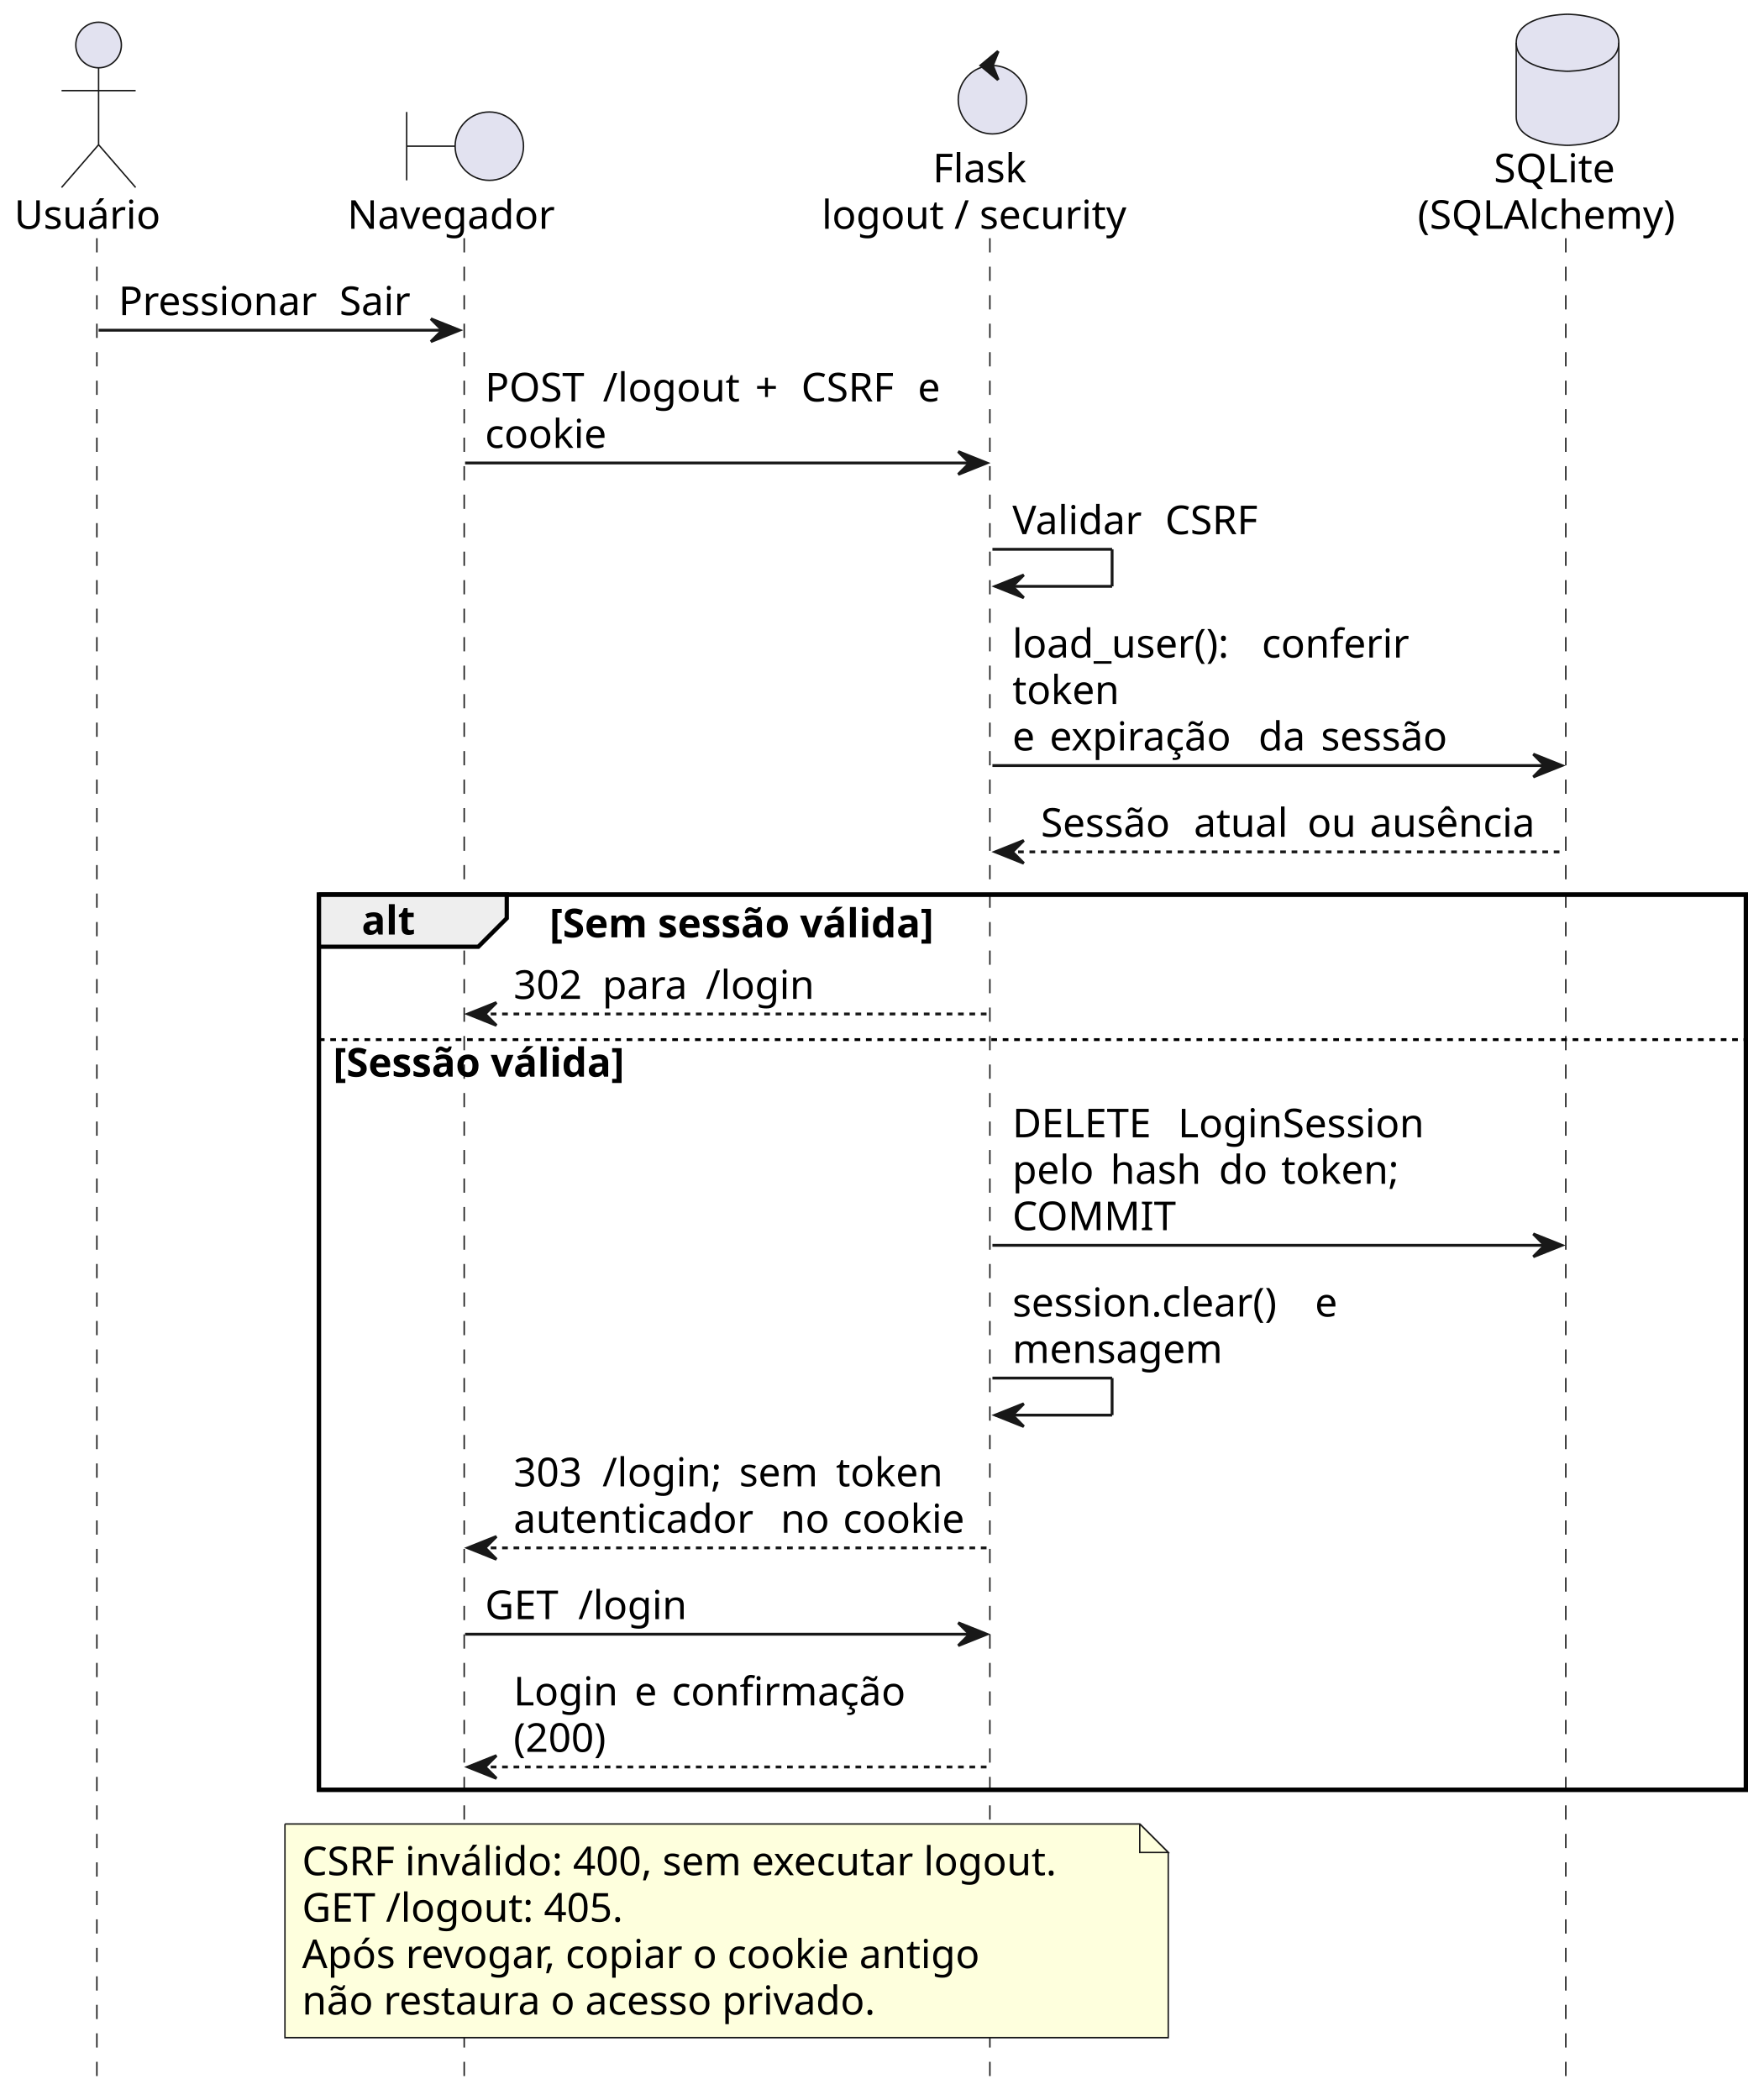
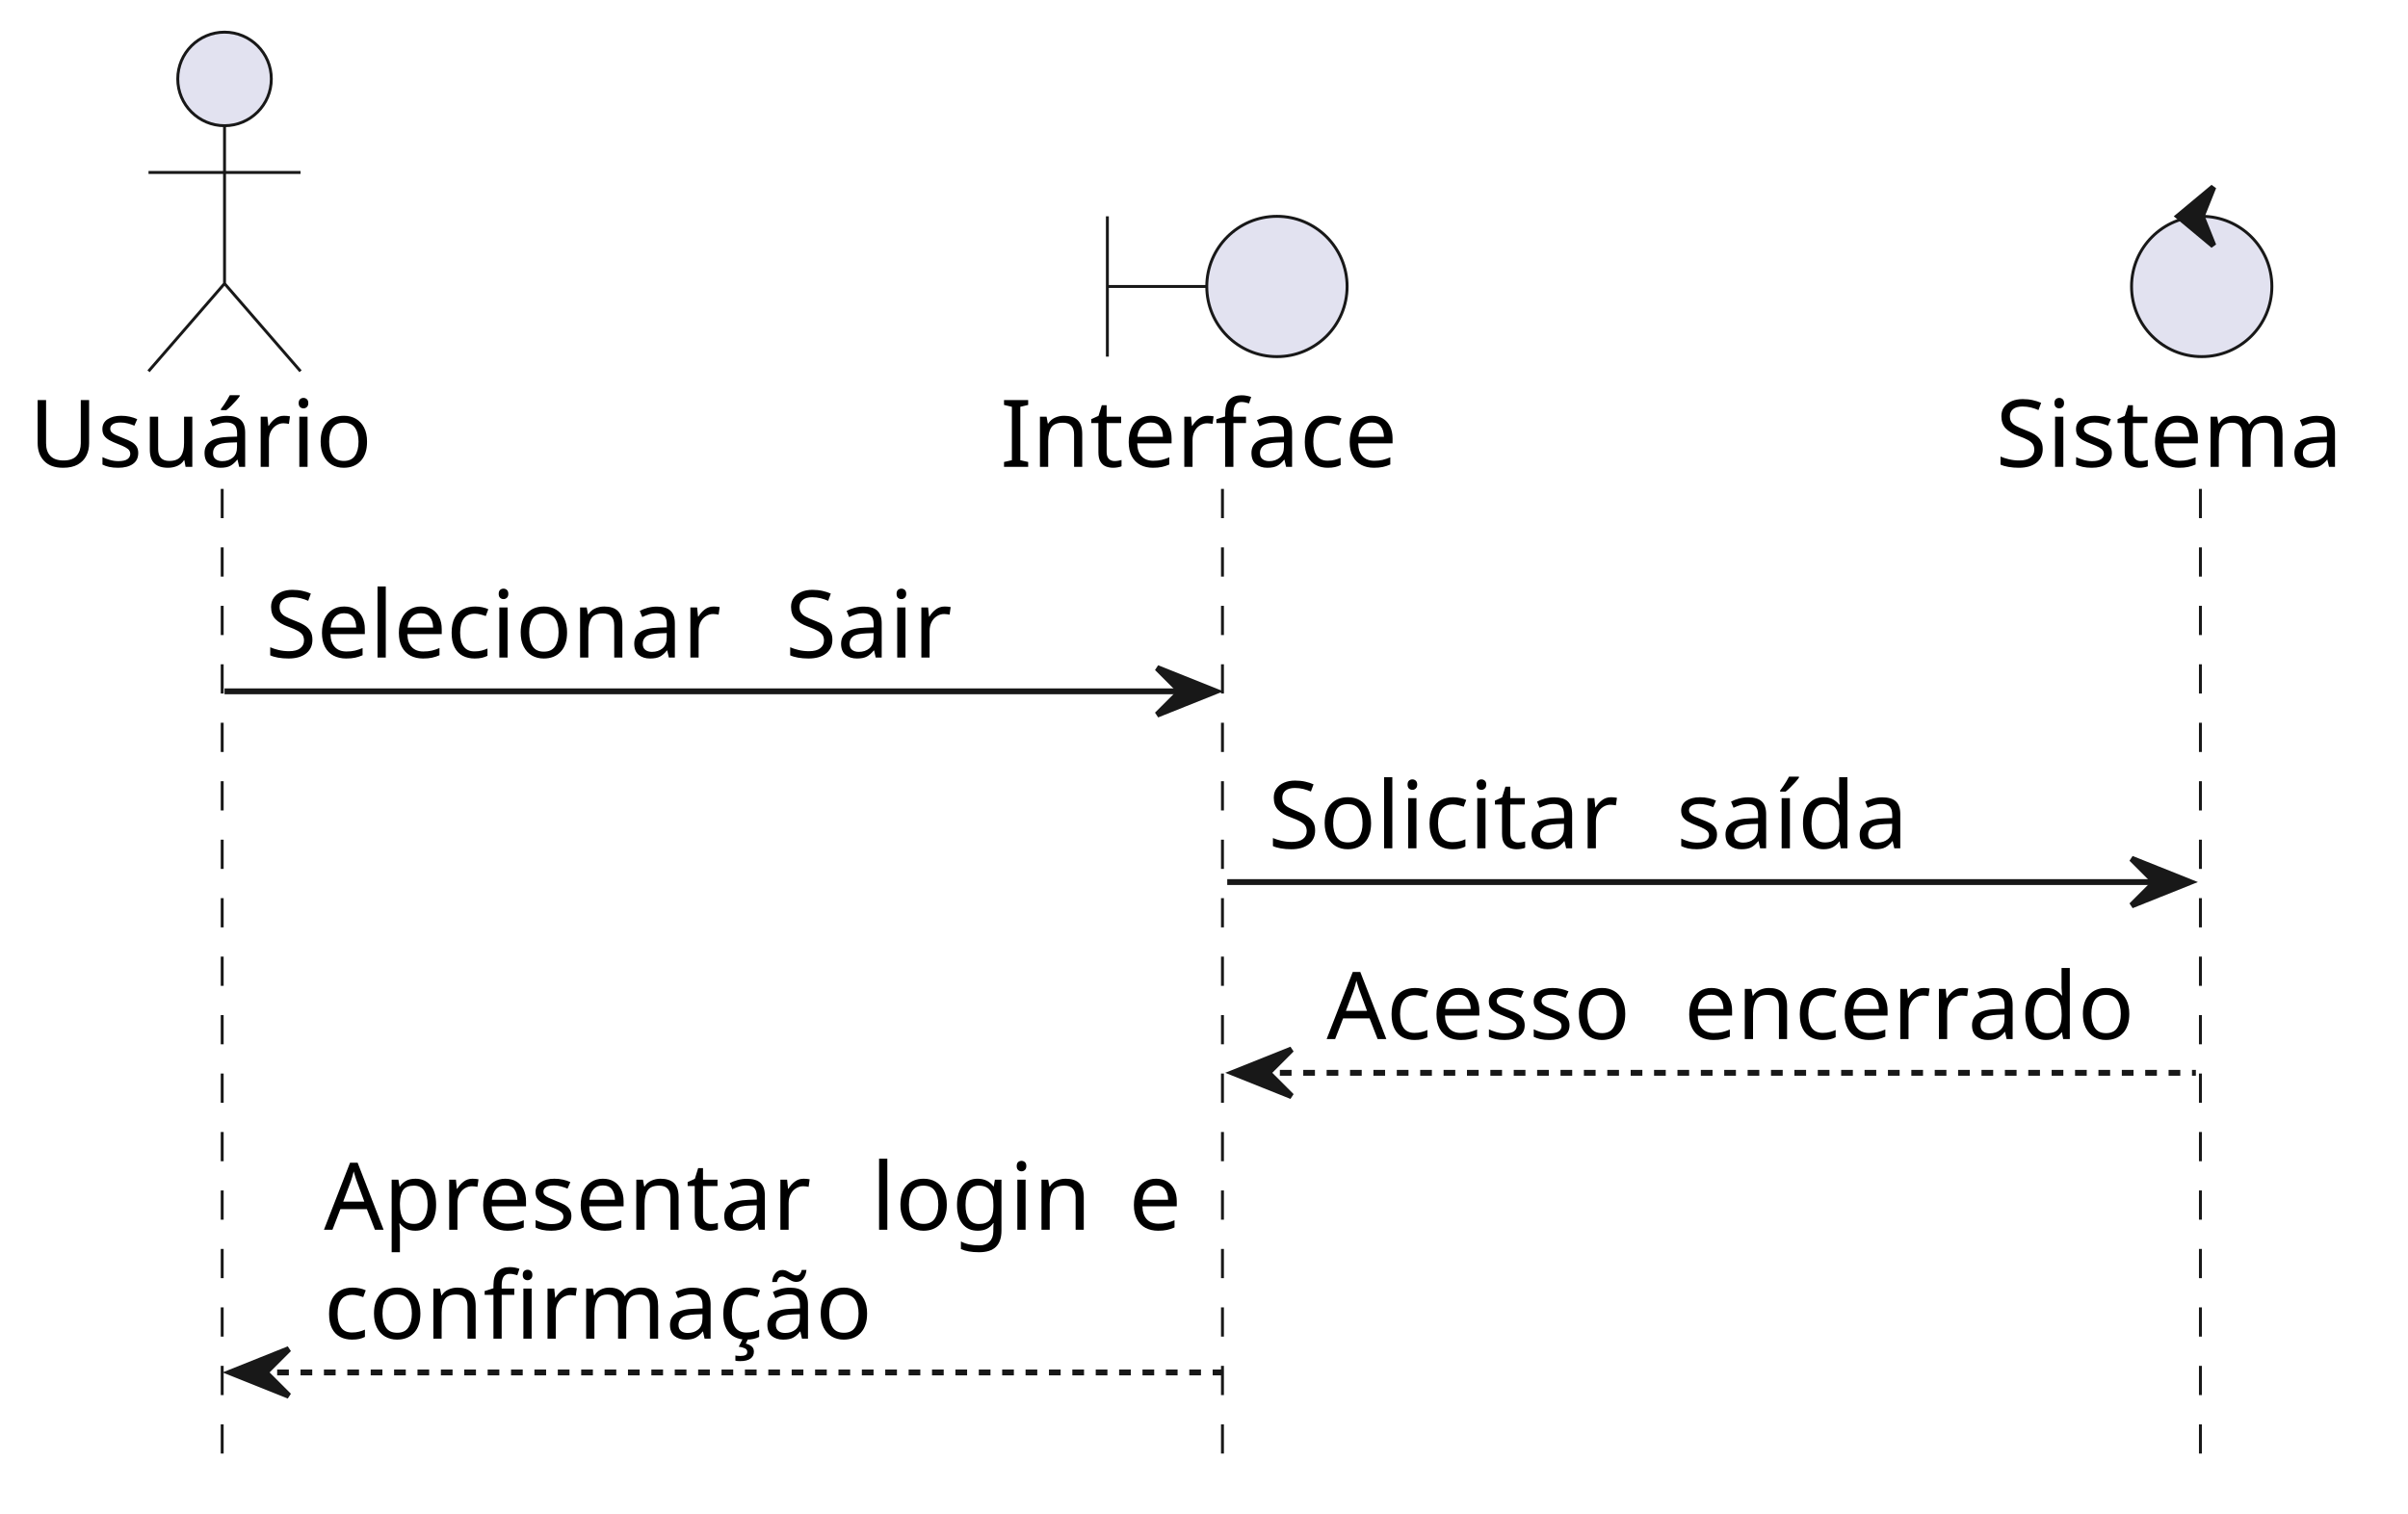
- <svg xmlns="http://www.w3.org/2000/svg" contentStyleType="text/css" data-diagram-type="SEQUENCE" height="737px" preserveAspectRatio="none" style="width:619px;height:737px;background:#FFFFFF;" version="1.1" viewBox="0 0 619 737" width="619px" zoomAndPan="magnify">
+ <svg xmlns="http://www.w3.org/2000/svg" contentStyleType="text/css" data-diagram-type="SEQUENCE" height="809.375px" preserveAspectRatio="none" style="width:1287px;height:809px;background:#FFFFFF;" version="1.1" viewBox="0 0 1287 809" width="1287.5px" zoomAndPan="magnify">
  <defs />
  <g>
-     <rect fill="none" height="314.156" style="stroke:#000000;stroke-width:1.5;" width="500.812" x="111.914" y="313.969" />
    <g>
-       <rect fill="#000000" fill-opacity="0" height="646.719" width="8" x="30.602" y="83.594" />
-       <line style="stroke:#181818;stroke-width:0.5;stroke-dasharray:5,5;" x1="34" x2="34" y1="83.594" y2="730.312" />
+       <rect fill="#000000" fill-opacity="0" height="528.516" width="25" x="107.507" y="261.328" />
+       <line style="stroke:#181818;stroke-width:1.562;stroke-dasharray:15.625,15.625;" x1="118.75" x2="118.75" y1="261.328" y2="789.844" />
    </g>
    <g>
-       <rect fill="#000000" fill-opacity="0" height="646.719" width="8" x="159.226" y="83.594" />
-       <line style="stroke:#181818;stroke-width:0.5;stroke-dasharray:5,5;" x1="162.914" x2="162.914" y1="83.594" y2="730.312" />
+       <rect fill="#000000" fill-opacity="0" height="528.516" width="25" x="643.42" y="261.328" />
+       <line style="stroke:#181818;stroke-width:1.562;stroke-dasharray:15.625,15.625;" x1="653.369" x2="653.369" y1="261.328" y2="789.844" />
    </g>
    <g>
-       <rect fill="#000000" fill-opacity="0" height="646.719" width="8" x="344.294" y="83.594" />
-       <line style="stroke:#181818;stroke-width:0.5;stroke-dasharray:5,5;" x1="347.402" x2="347.402" y1="83.594" y2="730.312" />
-     </g>
-     <g>
-       <rect fill="#000000" fill-opacity="0" height="646.719" width="8" x="546.125" y="83.594" />
-       <line style="stroke:#181818;stroke-width:0.5;stroke-dasharray:5,5;" x1="549.523" x2="549.523" y1="83.594" y2="730.312" />
+       <rect fill="#000000" fill-opacity="0" height="528.516" width="25" x="1164.246" y="261.328" />
+       <line style="stroke:#181818;stroke-width:1.562;stroke-dasharray:15.625,15.625;" x1="1176.05" x2="1176.05" y1="261.328" y2="789.844" />
    </g>
    <g class="participant participant-head" data-participant="U">
-       <text fill="#000000" font-family="sans-serif" font-size="14" lengthAdjust="spacing" textLength="53.204" x="5" y="80.292">Usuário</text>
-       <ellipse cx="34.602" cy="15.797" fill="#E2E2F0" rx="8" ry="8" style="stroke:#181818;stroke-width:0.5;" />
-       <path d="M34.602,23.797 L34.602,50.797 M21.602,31.797 L47.602,31.797 M34.602,50.797 L21.602,65.797 M34.602,50.797 L47.602,65.797" fill="none" style="stroke:#181818;stroke-width:0.5;" />
+       <text fill="#000000" font-family="sans-serif" font-size="50" lengthAdjust="spacing" textLength="190.015" x="15.625" y="249.536">Usuário</text>
+       <ellipse cx="120.007" cy="42.188" fill="#E2E2F0" rx="25" ry="25" style="stroke:#181818;stroke-width:1.562;" />
+       <path d="M120.007,67.188 L120.007,151.562 M79.382,92.188 L160.632,92.188 M120.007,151.562 L79.382,198.438 M120.007,151.562 L160.632,198.438" fill="none" style="stroke:#181818;stroke-width:1.562;" />
    </g>
-     <g class="participant participant-head" data-participant="B">
-       <text fill="#000000" font-family="sans-serif" font-size="14" lengthAdjust="spacing" textLength="76.624" x="121.914" y="80.292">Navegador</text>
-       <path d="M142.726,39.297 L142.726,63.297 M142.726,51.297 L159.726,51.297" fill="none" style="stroke:#181818;stroke-width:0.5;" />
-       <ellipse cx="171.726" cy="51.297" fill="#E2E2F0" rx="12" ry="12" style="stroke:#181818;stroke-width:0.5;" />
+     <g class="participant participant-head" data-participant="I">
+       <text fill="#000000" font-family="sans-serif" font-size="50" lengthAdjust="spacing" textLength="223.852" x="534.619" y="249.536">Interface</text>
+       <path d="M591.858,115.625 L591.858,190.625 M591.858,153.125 L644.983,153.125" fill="none" style="stroke:#181818;stroke-width:1.562;" />
+       <ellipse cx="682.483" cy="153.125" fill="#E2E2F0" rx="37.5" ry="37.5" style="stroke:#181818;stroke-width:1.562;" />
    </g>
-     <g class="participant participant-head" data-participant="F">
-       <text fill="#000000" font-family="sans-serif" font-size="14" lengthAdjust="spacing" textLength="35.923" x="327.333" y="63.995">Flask</text>
-       <text fill="#000000" font-family="sans-serif" font-size="14" lengthAdjust="spacing" textLength="113.784" x="288.402" y="80.292">logout / security</text>
-       <ellipse cx="348.294" cy="35" fill="#E2E2F0" rx="12" ry="12" style="stroke:#181818;stroke-width:0.5;" />
-       <polygon fill="#181818" points="344.294,23,350.294,18,348.294,23,350.294,28,344.294,23" style="stroke:#181818;stroke-width:1;" />
+     <g class="participant participant-head" data-participant="S">
+       <text fill="#000000" font-family="sans-serif" font-size="50" lengthAdjust="spacing" textLength="201.392" x="1066.675" y="249.536">Sistema</text>
+       <ellipse cx="1176.746" cy="153.125" fill="#E2E2F0" rx="37.5" ry="37.5" style="stroke:#181818;stroke-width:1.562;" />
+       <polygon fill="#181818" points="1164.246,115.625,1182.996,100,1176.746,115.625,1182.996,131.25,1164.246,115.625" style="stroke:#181818;stroke-width:3.125;" />
    </g>
-     <g class="participant participant-head" data-participant="D">
-       <text fill="#000000" font-family="sans-serif" font-size="14" lengthAdjust="spacing" textLength="45.698" x="524.275" y="63.995">SQLite</text>
-       <text fill="#000000" font-family="sans-serif" font-size="14" lengthAdjust="spacing" textLength="99.203" x="497.523" y="80.292">(SQLAlchemy)</text>
-       <path d="M532.125,15 C532.125,5 550.125,5 550.125,5 C550.125,5 568.125,5 568.125,15 L568.125,41 C568.125,51 550.125,51 550.125,51 C550.125,51 532.125,51 532.125,41 L532.125,15" fill="#E2E2F0" style="stroke:#181818;stroke-width:0.5;" />
-       <path d="M532.125,15 C532.125,25 550.125,25 550.125,25 C550.125,25 568.125,25 568.125,15" fill="none" style="stroke:#181818;stroke-width:0.5;" />
+     <g class="message" data-participant-1="U" data-participant-2="I">
+       <polygon fill="#181818" points="618.42,357.031,649.67,369.531,618.42,382.031,630.92,369.531" style="stroke:#181818;stroke-width:3.125;" />
+       <line style="stroke:#181818;stroke-width:3.125;" x1="120.007" x2="637.17" y1="369.531" y2="369.531" />
+       <text fill="#000000" font-family="sans-serif" font-size="50" lengthAdjust="spacing" textLength="262.012" x="141.882" y="351.489">Selecionar</text>
+       <text fill="#000000" font-family="sans-serif" font-size="50" lengthAdjust="spacing" textLength="15.894" x="403.894" y="351.489"> </text>
+       <text fill="#000000" font-family="sans-serif" font-size="50" lengthAdjust="spacing" textLength="96.826" x="419.788" y="351.489">Sair</text>
    </g>
-     <g class="message" data-participant-1="U" data-participant-2="B">
-       <polygon fill="#181818" points="151.226,111.891,161.226,115.891,151.226,119.891,155.226,115.891" style="stroke:#181818;stroke-width:1;" />
-       <line style="stroke:#181818;stroke-width:1;" x1="34.602" x2="157.226" y1="115.891" y2="115.891" />
-       <text fill="#000000" font-family="sans-serif" font-size="14" lengthAdjust="spacing" textLength="73.062" x="41.602" y="110.589">Pressionar</text>
-       <text fill="#000000" font-family="sans-serif" font-size="14" lengthAdjust="spacing" textLength="4.45" x="114.665" y="110.589"> </text>
-       <text fill="#000000" font-family="sans-serif" font-size="14" lengthAdjust="spacing" textLength="27.111" x="119.115" y="110.589">Sair</text>
+     <g class="message" data-participant-1="I" data-participant-2="S">
+       <polygon fill="#181818" points="1139.246,458.984,1170.496,471.484,1139.246,483.984,1151.746,471.484" style="stroke:#181818;stroke-width:3.125;" />
+       <line style="stroke:#181818;stroke-width:3.125;" x1="655.92" x2="1157.996" y1="471.484" y2="471.484" />
+       <text fill="#000000" font-family="sans-serif" font-size="50" lengthAdjust="spacing" textLength="202.295" x="677.795" y="453.442">Solicitar</text>
+       <text fill="#000000" font-family="sans-serif" font-size="50" lengthAdjust="spacing" textLength="15.894" x="880.09" y="453.442"> </text>
+       <text fill="#000000" font-family="sans-serif" font-size="50" lengthAdjust="spacing" textLength="132.959" x="895.984" y="453.442">saída</text>
    </g>
-     <g class="message" data-participant-1="B" data-participant-2="F">
-       <polygon fill="#181818" points="336.294,158.484,346.294,162.484,336.294,166.484,340.294,162.484" style="stroke:#181818;stroke-width:1;" />
-       <line style="stroke:#181818;stroke-width:1;" x1="163.226" x2="342.294" y1="162.484" y2="162.484" />
-       <text fill="#000000" font-family="sans-serif" font-size="14" lengthAdjust="spacing" textLength="36.9" x="170.226" y="140.886">POST</text>
-       <text fill="#000000" font-family="sans-serif" font-size="14" lengthAdjust="spacing" textLength="4.45" x="207.126" y="140.886"> </text>
-       <text fill="#000000" font-family="sans-serif" font-size="14" lengthAdjust="spacing" textLength="48.986" x="211.577" y="140.886">/logout</text>
-       <text fill="#000000" font-family="sans-serif" font-size="14" lengthAdjust="spacing" textLength="4.45" x="260.563" y="140.886"> </text>
-       <text fill="#000000" font-family="sans-serif" font-size="14" lengthAdjust="spacing" textLength="11.73" x="265.013" y="140.886">+</text>
-       <text fill="#000000" font-family="sans-serif" font-size="14" lengthAdjust="spacing" textLength="4.45" x="276.744" y="140.886"> </text>
-       <text fill="#000000" font-family="sans-serif" font-size="14" lengthAdjust="spacing" textLength="36.442" x="281.194" y="140.886">CSRF</text>
-       <text fill="#000000" font-family="sans-serif" font-size="14" lengthAdjust="spacing" textLength="4.45" x="317.636" y="140.886"> </text>
-       <text fill="#000000" font-family="sans-serif" font-size="14" lengthAdjust="spacing" textLength="8.613" x="322.086" y="140.886">e</text>
-       <text fill="#000000" font-family="sans-serif" font-size="14" lengthAdjust="spacing" textLength="45.438" x="170.226" y="157.183">cookie</text>
+     <g class="message" data-participant-1="S" data-participant-2="I">
+       <polygon fill="#181818" points="690.295,560.938,659.045,573.438,690.295,585.938,677.795,573.438" style="stroke:#181818;stroke-width:3.125;" />
+       <line style="stroke:#181818;stroke-width:3.125;stroke-dasharray:6.25,6.25;" x1="671.545" x2="1173.621" y1="573.438" y2="573.438" />
+       <text fill="#000000" font-family="sans-serif" font-size="50" lengthAdjust="spacing" textLength="175.147" x="709.045" y="555.395">Acesso</text>
+       <text fill="#000000" font-family="sans-serif" font-size="50" lengthAdjust="spacing" textLength="15.894" x="884.192" y="555.395"> </text>
+       <text fill="#000000" font-family="sans-serif" font-size="50" lengthAdjust="spacing" textLength="254.785" x="900.085" y="555.395">encerrado</text>
    </g>
-     <g class="message" data-participant-1="F" data-participant-2="F">
-       <line style="stroke:#181818;stroke-width:1;" x1="348.294" x2="390.294" y1="192.781" y2="192.781" />
-       <line style="stroke:#181818;stroke-width:1;" x1="390.294" x2="390.294" y1="192.781" y2="205.781" />
-       <line style="stroke:#181818;stroke-width:1;" x1="349.294" x2="390.294" y1="205.781" y2="205.781" />
-       <polygon fill="#181818" points="359.294,201.781,349.294,205.781,359.294,209.781,355.294,205.781" style="stroke:#181818;stroke-width:1;" />
-       <text fill="#000000" font-family="sans-serif" font-size="14" lengthAdjust="spacing" textLength="49.157" x="355.294" y="187.48">Validar</text>
-       <text fill="#000000" font-family="sans-serif" font-size="14" lengthAdjust="spacing" textLength="4.45" x="404.452" y="187.48"> </text>
-       <text fill="#000000" font-family="sans-serif" font-size="14" lengthAdjust="spacing" textLength="36.442" x="408.902" y="187.48">CSRF</text>
+     <g class="message" data-participant-1="I" data-participant-2="U">
+       <polygon fill="#181818" points="154.382,721.094,123.132,733.594,154.382,746.094,141.882,733.594" style="stroke:#181818;stroke-width:3.125;" />
+       <line style="stroke:#181818;stroke-width:3.125;stroke-dasharray:6.25,6.25;" x1="135.632" x2="652.795" y1="733.594" y2="733.594" />
+       <text fill="#000000" font-family="sans-serif" font-size="50" lengthAdjust="spacing" textLength="276.562" x="173.132" y="657.349">Apresentar</text>
+       <text fill="#000000" font-family="sans-serif" font-size="50" lengthAdjust="spacing" textLength="15.894" x="449.695" y="657.349"> </text>
+       <text fill="#000000" font-family="sans-serif" font-size="50" lengthAdjust="spacing" textLength="121.802" x="465.588" y="657.349">login</text>
+       <text fill="#000000" font-family="sans-serif" font-size="50" lengthAdjust="spacing" textLength="15.894" x="587.39" y="657.349"> </text>
+       <text fill="#000000" font-family="sans-serif" font-size="50" lengthAdjust="spacing" textLength="30.762" x="603.284" y="657.349">e</text>
+       <text fill="#000000" font-family="sans-serif" font-size="50" lengthAdjust="spacing" textLength="309.888" x="173.132" y="715.552">confirmação</text>
    </g>
-     <g class="message" data-participant-1="F" data-participant-2="D">
-       <polygon fill="#181818" points="538.125,264.672,548.125,268.672,538.125,272.672,542.125,268.672" style="stroke:#181818;stroke-width:1;" />
-       <line style="stroke:#181818;stroke-width:1;" x1="348.294" x2="544.125" y1="268.672" y2="268.672" />
-       <text fill="#000000" font-family="sans-serif" font-size="14" lengthAdjust="spacing" textLength="83.098" x="355.294" y="230.776">load_user():</text>
-       <text fill="#000000" font-family="sans-serif" font-size="14" lengthAdjust="spacing" textLength="4.45" x="438.392" y="230.776"> </text>
-       <text fill="#000000" font-family="sans-serif" font-size="14" lengthAdjust="spacing" textLength="54.079" x="442.842" y="230.776">conferir</text>
-       <text fill="#000000" font-family="sans-serif" font-size="14" lengthAdjust="spacing" textLength="39.648" x="355.294" y="247.073">token</text>
-       <text fill="#000000" font-family="sans-serif" font-size="14" lengthAdjust="spacing" textLength="8.613" x="355.294" y="263.37">e</text>
-       <text fill="#000000" font-family="sans-serif" font-size="14" lengthAdjust="spacing" textLength="4.45" x="363.908" y="263.37"> </text>
-       <text fill="#000000" font-family="sans-serif" font-size="14" lengthAdjust="spacing" textLength="68.852" x="368.358" y="263.37">expiração</text>
-       <text fill="#000000" font-family="sans-serif" font-size="14" lengthAdjust="spacing" textLength="4.45" x="437.209" y="263.37"> </text>
-       <text fill="#000000" font-family="sans-serif" font-size="14" lengthAdjust="spacing" textLength="17.466" x="441.66" y="263.37">da</text>
-       <text fill="#000000" font-family="sans-serif" font-size="14" lengthAdjust="spacing" textLength="4.45" x="459.125" y="263.37"> </text>
-       <text fill="#000000" font-family="sans-serif" font-size="14" lengthAdjust="spacing" textLength="47.64" x="463.576" y="263.37">sessão</text>
-     </g>
-     <g class="message" data-participant-1="D" data-participant-2="F">
-       <polygon fill="#181818" points="359.294,294.969,349.294,298.969,359.294,302.969,355.294,298.969" style="stroke:#181818;stroke-width:1;" />
-       <line style="stroke:#181818;stroke-width:1;stroke-dasharray:2,2;" x1="353.294" x2="549.125" y1="298.969" y2="298.969" />
-       <text fill="#000000" font-family="sans-serif" font-size="14" lengthAdjust="spacing" textLength="49.232" x="365.294" y="293.667">Sessão</text>
-       <text fill="#000000" font-family="sans-serif" font-size="14" lengthAdjust="spacing" textLength="4.45" x="414.527" y="293.667"> </text>
-       <text fill="#000000" font-family="sans-serif" font-size="14" lengthAdjust="spacing" textLength="35.41" x="418.977" y="293.667">atual</text>
-       <text fill="#000000" font-family="sans-serif" font-size="14" lengthAdjust="spacing" textLength="4.45" x="454.387" y="293.667"> </text>
-       <text fill="#000000" font-family="sans-serif" font-size="14" lengthAdjust="spacing" textLength="17.439" x="458.837" y="293.667">ou</text>
-       <text fill="#000000" font-family="sans-serif" font-size="14" lengthAdjust="spacing" textLength="4.45" x="476.276" y="293.667"> </text>
-       <text fill="#000000" font-family="sans-serif" font-size="14" lengthAdjust="spacing" textLength="62.398" x="480.726" y="293.667">ausência</text>
-     </g>
-     <path d="M111.914,313.969 L177.852,313.969 L177.852,322.266 L167.852,332.266 L111.914,332.266 L111.914,313.969" fill="#EEEEEE" style="stroke:#000000;stroke-width:1.5;" />
-     <rect fill="none" height="314.156" style="stroke:#000000;stroke-width:1.5;" width="500.812" x="111.914" y="313.969" />
-     <text fill="#000000" font-family="sans-serif" font-size="14" font-weight="bold" lengthAdjust="spacing" textLength="20.939" x="126.914" y="327.964">alt</text>
-     <text fill="#000000" font-family="sans-serif" font-size="14" font-weight="bold" lengthAdjust="spacing" textLength="157.91" x="192.852" y="328.964">[Sem sessão válida]</text>
-     <g class="message" data-participant-1="F" data-participant-2="B">
-       <polygon fill="#181818" points="174.226,351.859,164.226,355.859,174.226,359.859,170.226,355.859" style="stroke:#181818;stroke-width:1;" />
-       <line style="stroke:#181818;stroke-width:1;stroke-dasharray:2,2;" x1="168.226" x2="347.294" y1="355.859" y2="355.859" />
-       <text fill="#000000" font-family="sans-serif" font-size="14" lengthAdjust="spacing" textLength="26.722" x="180.226" y="350.558">302</text>
-       <text fill="#000000" font-family="sans-serif" font-size="14" lengthAdjust="spacing" textLength="4.45" x="206.948" y="350.558"> </text>
-       <text fill="#000000" font-family="sans-serif" font-size="14" lengthAdjust="spacing" textLength="31.801" x="211.398" y="350.558">para</text>
-       <text fill="#000000" font-family="sans-serif" font-size="14" lengthAdjust="spacing" textLength="4.45" x="243.199" y="350.558"> </text>
-       <text fill="#000000" font-family="sans-serif" font-size="14" lengthAdjust="spacing" textLength="38.821" x="247.649" y="350.558">/login</text>
-     </g>
-     <line style="stroke:#000000;stroke-width:1;stroke-dasharray:2,2;" x1="111.914" x2="612.726" y1="364.859" y2="364.859" />
-     <text fill="#000000" font-family="sans-serif" font-size="14" font-weight="bold" lengthAdjust="spacing" textLength="120.62" x="116.914" y="377.854">[Sessão válida]</text>
-     <g class="message" data-participant-1="F" data-participant-2="D">
-       <polygon fill="#181818" points="538.125,433.047,548.125,437.047,538.125,441.047,542.125,437.047" style="stroke:#181818;stroke-width:1;" />
-       <line style="stroke:#181818;stroke-width:1;" x1="348.294" x2="544.125" y1="437.047" y2="437.047" />
-       <text fill="#000000" font-family="sans-serif" font-size="14" lengthAdjust="spacing" textLength="53.669" x="355.294" y="399.151">DELETE</text>
-       <text fill="#000000" font-family="sans-serif" font-size="14" lengthAdjust="spacing" textLength="4.45" x="408.963" y="399.151"> </text>
-       <text fill="#000000" font-family="sans-serif" font-size="14" lengthAdjust="spacing" textLength="91.431" x="413.414" y="399.151">LoginSession</text>
-       <text fill="#000000" font-family="sans-serif" font-size="14" lengthAdjust="spacing" textLength="29.955" x="355.294" y="415.448">pelo</text>
-       <text fill="#000000" font-family="sans-serif" font-size="14" lengthAdjust="spacing" textLength="4.45" x="385.25" y="415.448"> </text>
-       <text fill="#000000" font-family="sans-serif" font-size="14" lengthAdjust="spacing" textLength="33.619" x="389.7" y="415.448">hash</text>
-       <text fill="#000000" font-family="sans-serif" font-size="14" lengthAdjust="spacing" textLength="4.45" x="423.319" y="415.448"> </text>
-       <text fill="#000000" font-family="sans-serif" font-size="14" lengthAdjust="spacing" textLength="17.452" x="427.769" y="415.448">do</text>
-       <text fill="#000000" font-family="sans-serif" font-size="14" lengthAdjust="spacing" textLength="4.45" x="445.221" y="415.448"> </text>
-       <text fill="#000000" font-family="sans-serif" font-size="14" lengthAdjust="spacing" textLength="44.365" x="449.671" y="415.448">token;</text>
-       <text fill="#000000" font-family="sans-serif" font-size="14" lengthAdjust="spacing" textLength="57.634" x="355.294" y="431.745">COMMIT</text>
-     </g>
-     <g class="message" data-participant-1="F" data-participant-2="F">
-       <line style="stroke:#181818;stroke-width:1;" x1="348.294" x2="390.294" y1="483.641" y2="483.641" />
-       <line style="stroke:#181818;stroke-width:1;" x1="390.294" x2="390.294" y1="483.641" y2="496.641" />
-       <line style="stroke:#181818;stroke-width:1;" x1="349.294" x2="390.294" y1="496.641" y2="496.641" />
-       <polygon fill="#181818" points="359.294,492.641,349.294,496.641,359.294,500.641,355.294,496.641" style="stroke:#181818;stroke-width:1;" />
-       <text fill="#000000" font-family="sans-serif" font-size="14" lengthAdjust="spacing" textLength="101.732" x="355.294" y="462.042">session.clear()</text>
-       <text fill="#000000" font-family="sans-serif" font-size="14" lengthAdjust="spacing" textLength="4.45" x="457.027" y="462.042"> </text>
-       <text fill="#000000" font-family="sans-serif" font-size="14" lengthAdjust="spacing" textLength="8.613" x="461.477" y="462.042">e</text>
-       <text fill="#000000" font-family="sans-serif" font-size="14" lengthAdjust="spacing" textLength="78.135" x="355.294" y="478.339">mensagem</text>
-     </g>
-     <g class="message" data-participant-1="F" data-participant-2="B">
-       <polygon fill="#181818" points="174.226,539.234,164.226,543.234,174.226,547.234,170.226,543.234" style="stroke:#181818;stroke-width:1;" />
-       <line style="stroke:#181818;stroke-width:1;stroke-dasharray:2,2;" x1="168.226" x2="347.294" y1="543.234" y2="543.234" />
-       <text fill="#000000" font-family="sans-serif" font-size="14" lengthAdjust="spacing" textLength="26.722" x="180.226" y="521.636">303</text>
-       <text fill="#000000" font-family="sans-serif" font-size="14" lengthAdjust="spacing" textLength="4.45" x="206.948" y="521.636"> </text>
-       <text fill="#000000" font-family="sans-serif" font-size="14" lengthAdjust="spacing" textLength="43.538" x="211.398" y="521.636">/login;</text>
-       <text fill="#000000" font-family="sans-serif" font-size="14" lengthAdjust="spacing" textLength="4.45" x="254.936" y="521.636"> </text>
-       <text fill="#000000" font-family="sans-serif" font-size="14" lengthAdjust="spacing" textLength="29.545" x="259.386" y="521.636">sem</text>
-       <text fill="#000000" font-family="sans-serif" font-size="14" lengthAdjust="spacing" textLength="4.45" x="288.931" y="521.636"> </text>
-       <text fill="#000000" font-family="sans-serif" font-size="14" lengthAdjust="spacing" textLength="39.648" x="293.381" y="521.636">token</text>
-       <text fill="#000000" font-family="sans-serif" font-size="14" lengthAdjust="spacing" textLength="89.291" x="180.226" y="537.933">autenticador</text>
-       <text fill="#000000" font-family="sans-serif" font-size="14" lengthAdjust="spacing" textLength="4.45" x="269.517" y="537.933"> </text>
-       <text fill="#000000" font-family="sans-serif" font-size="14" lengthAdjust="spacing" textLength="17.439" x="273.967" y="537.933">no</text>
-       <text fill="#000000" font-family="sans-serif" font-size="14" lengthAdjust="spacing" textLength="4.45" x="291.406" y="537.933"> </text>
-       <text fill="#000000" font-family="sans-serif" font-size="14" lengthAdjust="spacing" textLength="45.438" x="295.856" y="537.933">cookie</text>
-     </g>
-     <g class="message" data-participant-1="B" data-participant-2="F">
-       <polygon fill="#181818" points="336.294,569.531,346.294,573.531,336.294,577.531,340.294,573.531" style="stroke:#181818;stroke-width:1;" />
-       <line style="stroke:#181818;stroke-width:1;" x1="163.226" x2="342.294" y1="573.531" y2="573.531" />
-       <text fill="#000000" font-family="sans-serif" font-size="14" lengthAdjust="spacing" textLength="28.246" x="170.226" y="568.23">GET</text>
-       <text fill="#000000" font-family="sans-serif" font-size="14" lengthAdjust="spacing" textLength="4.45" x="198.472" y="568.23"> </text>
-       <text fill="#000000" font-family="sans-serif" font-size="14" lengthAdjust="spacing" textLength="38.821" x="202.922" y="568.23">/login</text>
-     </g>
-     <g class="message" data-participant-1="F" data-participant-2="B">
-       <polygon fill="#181818" points="174.226,616.125,164.226,620.125,174.226,624.125,170.226,620.125" style="stroke:#181818;stroke-width:1;" />
-       <line style="stroke:#181818;stroke-width:1;stroke-dasharray:2,2;" x1="168.226" x2="347.294" y1="620.125" y2="620.125" />
-       <text fill="#000000" font-family="sans-serif" font-size="14" lengthAdjust="spacing" textLength="38.015" x="180.226" y="598.526">Login</text>
-       <text fill="#000000" font-family="sans-serif" font-size="14" lengthAdjust="spacing" textLength="4.45" x="218.241" y="598.526"> </text>
-       <text fill="#000000" font-family="sans-serif" font-size="14" lengthAdjust="spacing" textLength="8.613" x="222.691" y="598.526">e</text>
-       <text fill="#000000" font-family="sans-serif" font-size="14" lengthAdjust="spacing" textLength="4.45" x="231.304" y="598.526"> </text>
-       <text fill="#000000" font-family="sans-serif" font-size="14" lengthAdjust="spacing" textLength="86.769" x="235.754" y="598.526">confirmação</text>
-       <text fill="#000000" font-family="sans-serif" font-size="14" lengthAdjust="spacing" textLength="37.645" x="180.226" y="614.823">(200)</text>
-     </g>
-     <path d="M100,640.125 L100,715.125 L410,715.125 L410,650.125 L400,640.125 L100,640.125" fill="#FEFFDD" style="stroke:#181818;stroke-width:0.5;" />
-     <path d="M400,640.125 L400,650.125 L410,650.125 L400,640.125" fill="#FEFFDD" style="stroke:#181818;stroke-width:0.5;" />
-     <text fill="#000000" font-family="sans-serif" font-size="14" lengthAdjust="spacing" textLength="289.611" x="106" y="658.12">CSRF inválido: 400, sem executar logout.</text>
-     <text fill="#000000" font-family="sans-serif" font-size="14" lengthAdjust="spacing" textLength="122.022" x="106" y="674.417">GET /logout: 405.</text>
-     <text fill="#000000" font-family="sans-serif" font-size="14" lengthAdjust="spacing" textLength="257.127" x="106" y="690.714">Após revogar, copiar o cookie antigo</text>
-     <text fill="#000000" font-family="sans-serif" font-size="14" lengthAdjust="spacing" textLength="216.665" x="106" y="707.011">não restaura o acesso privado.</text>
  </g>
</svg>
